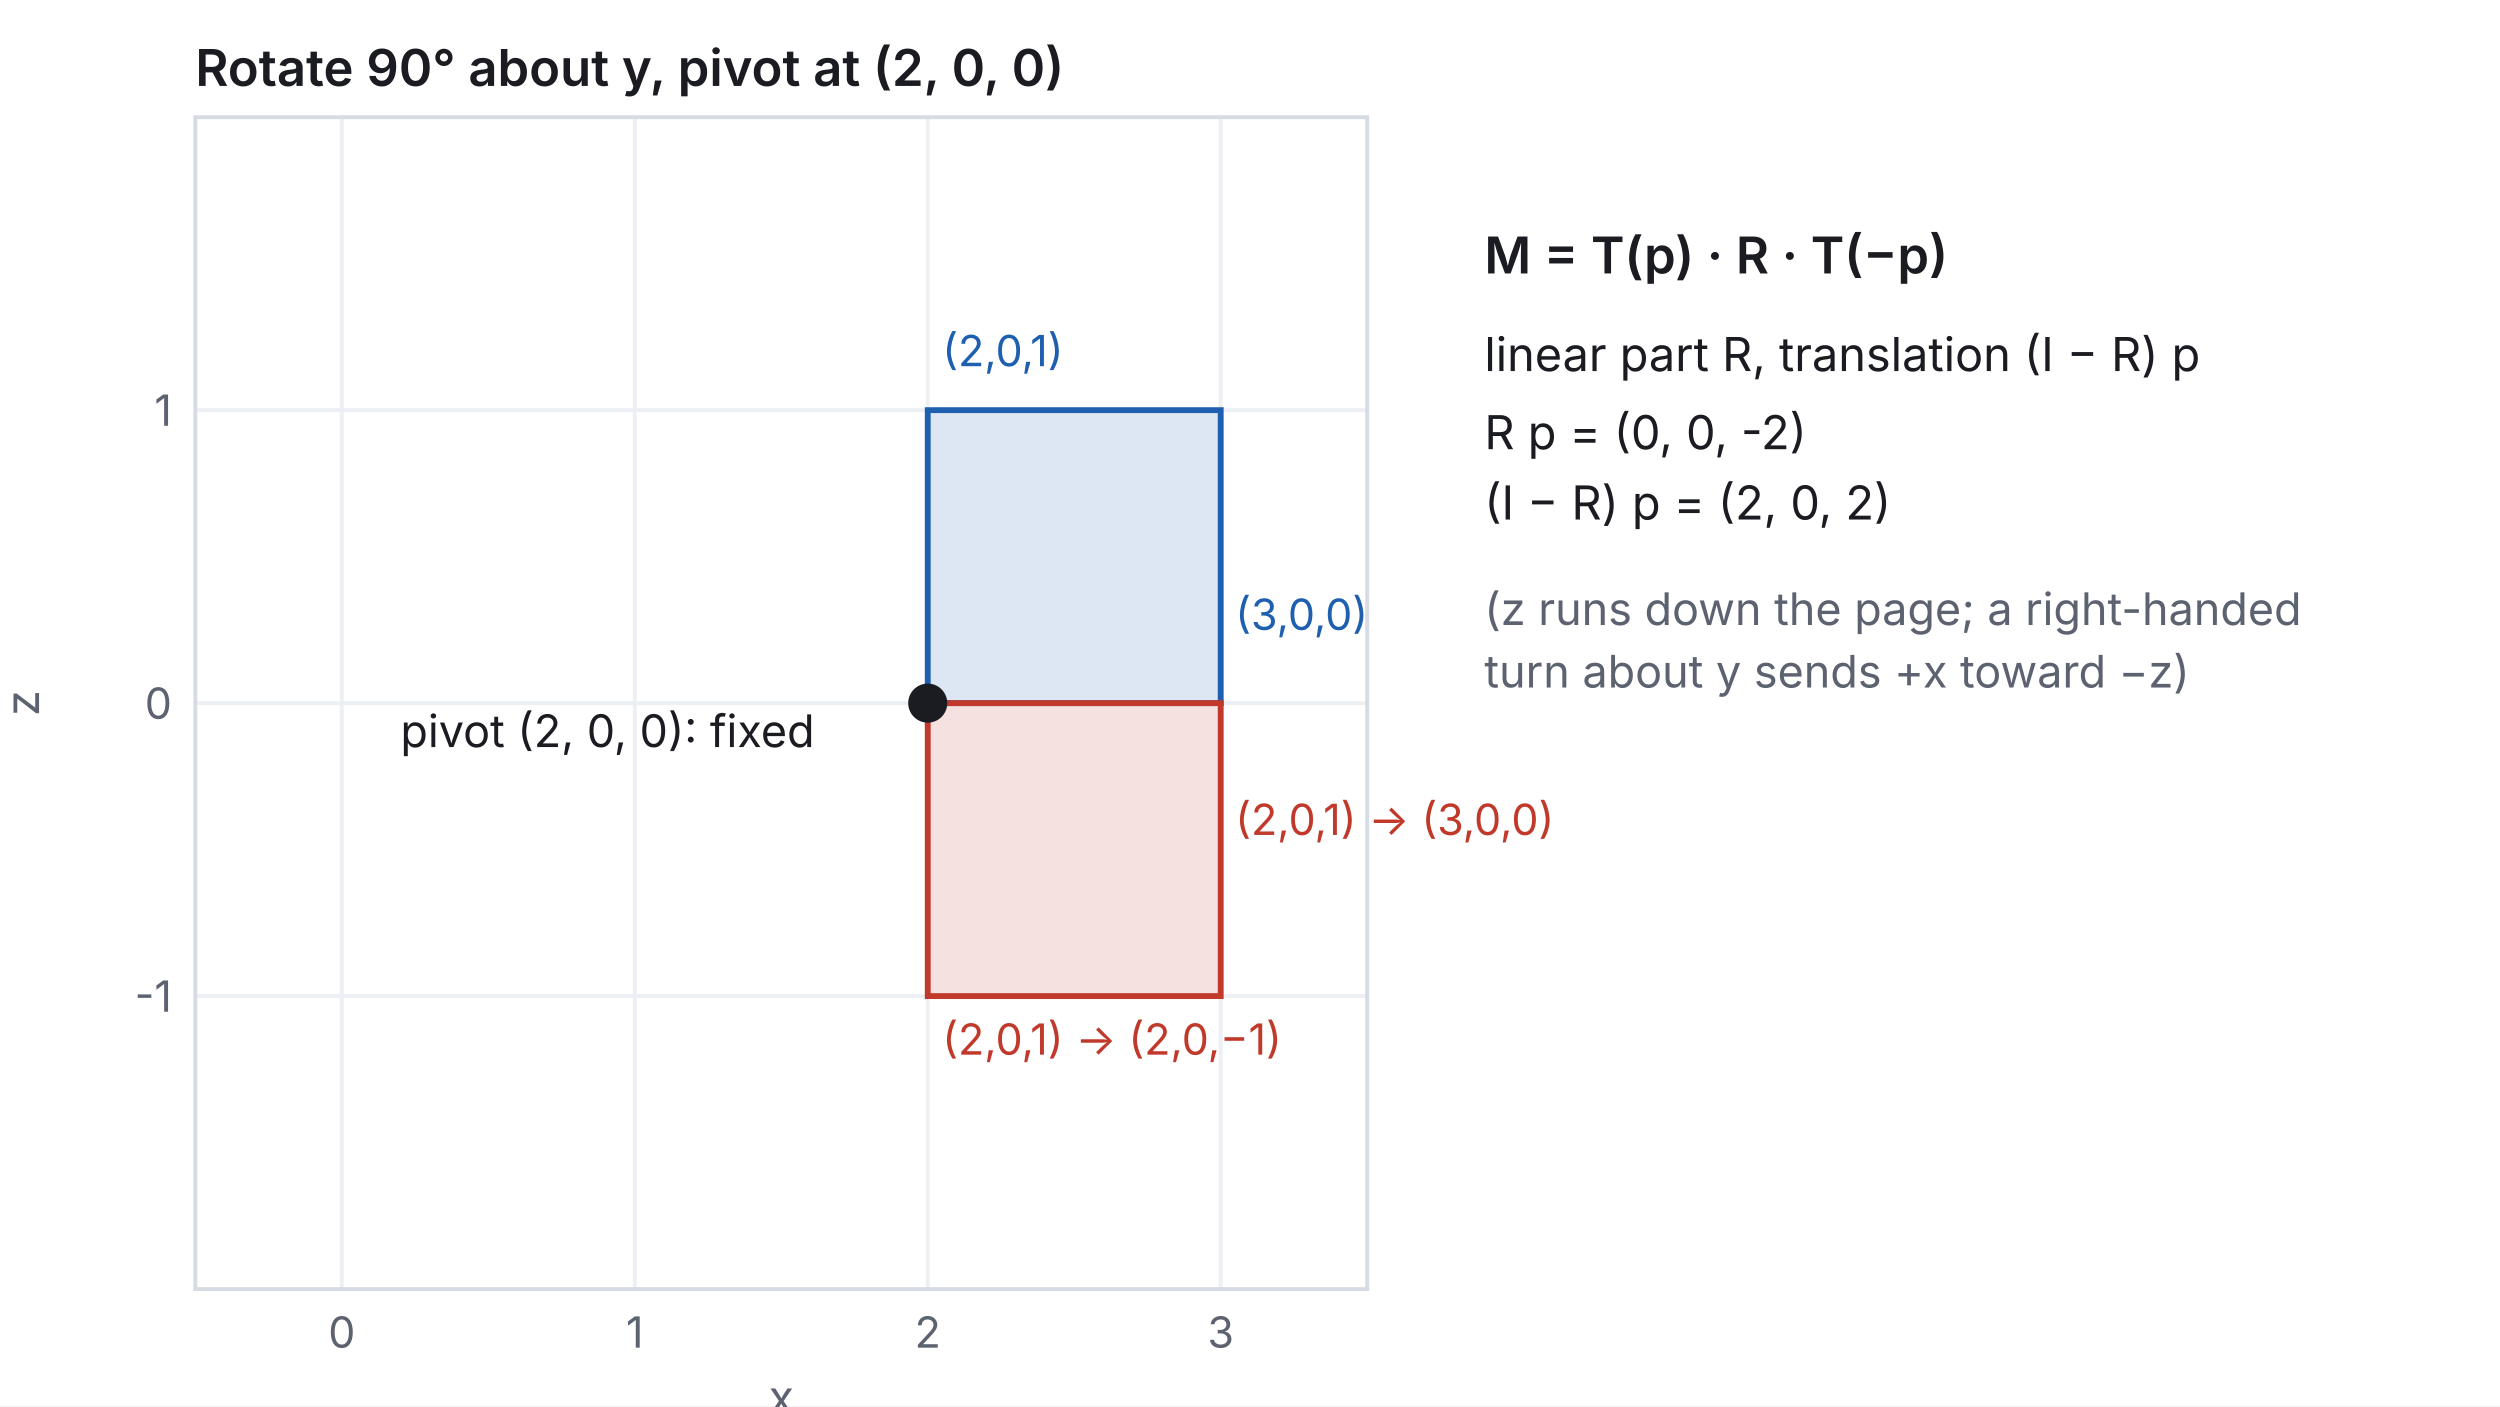
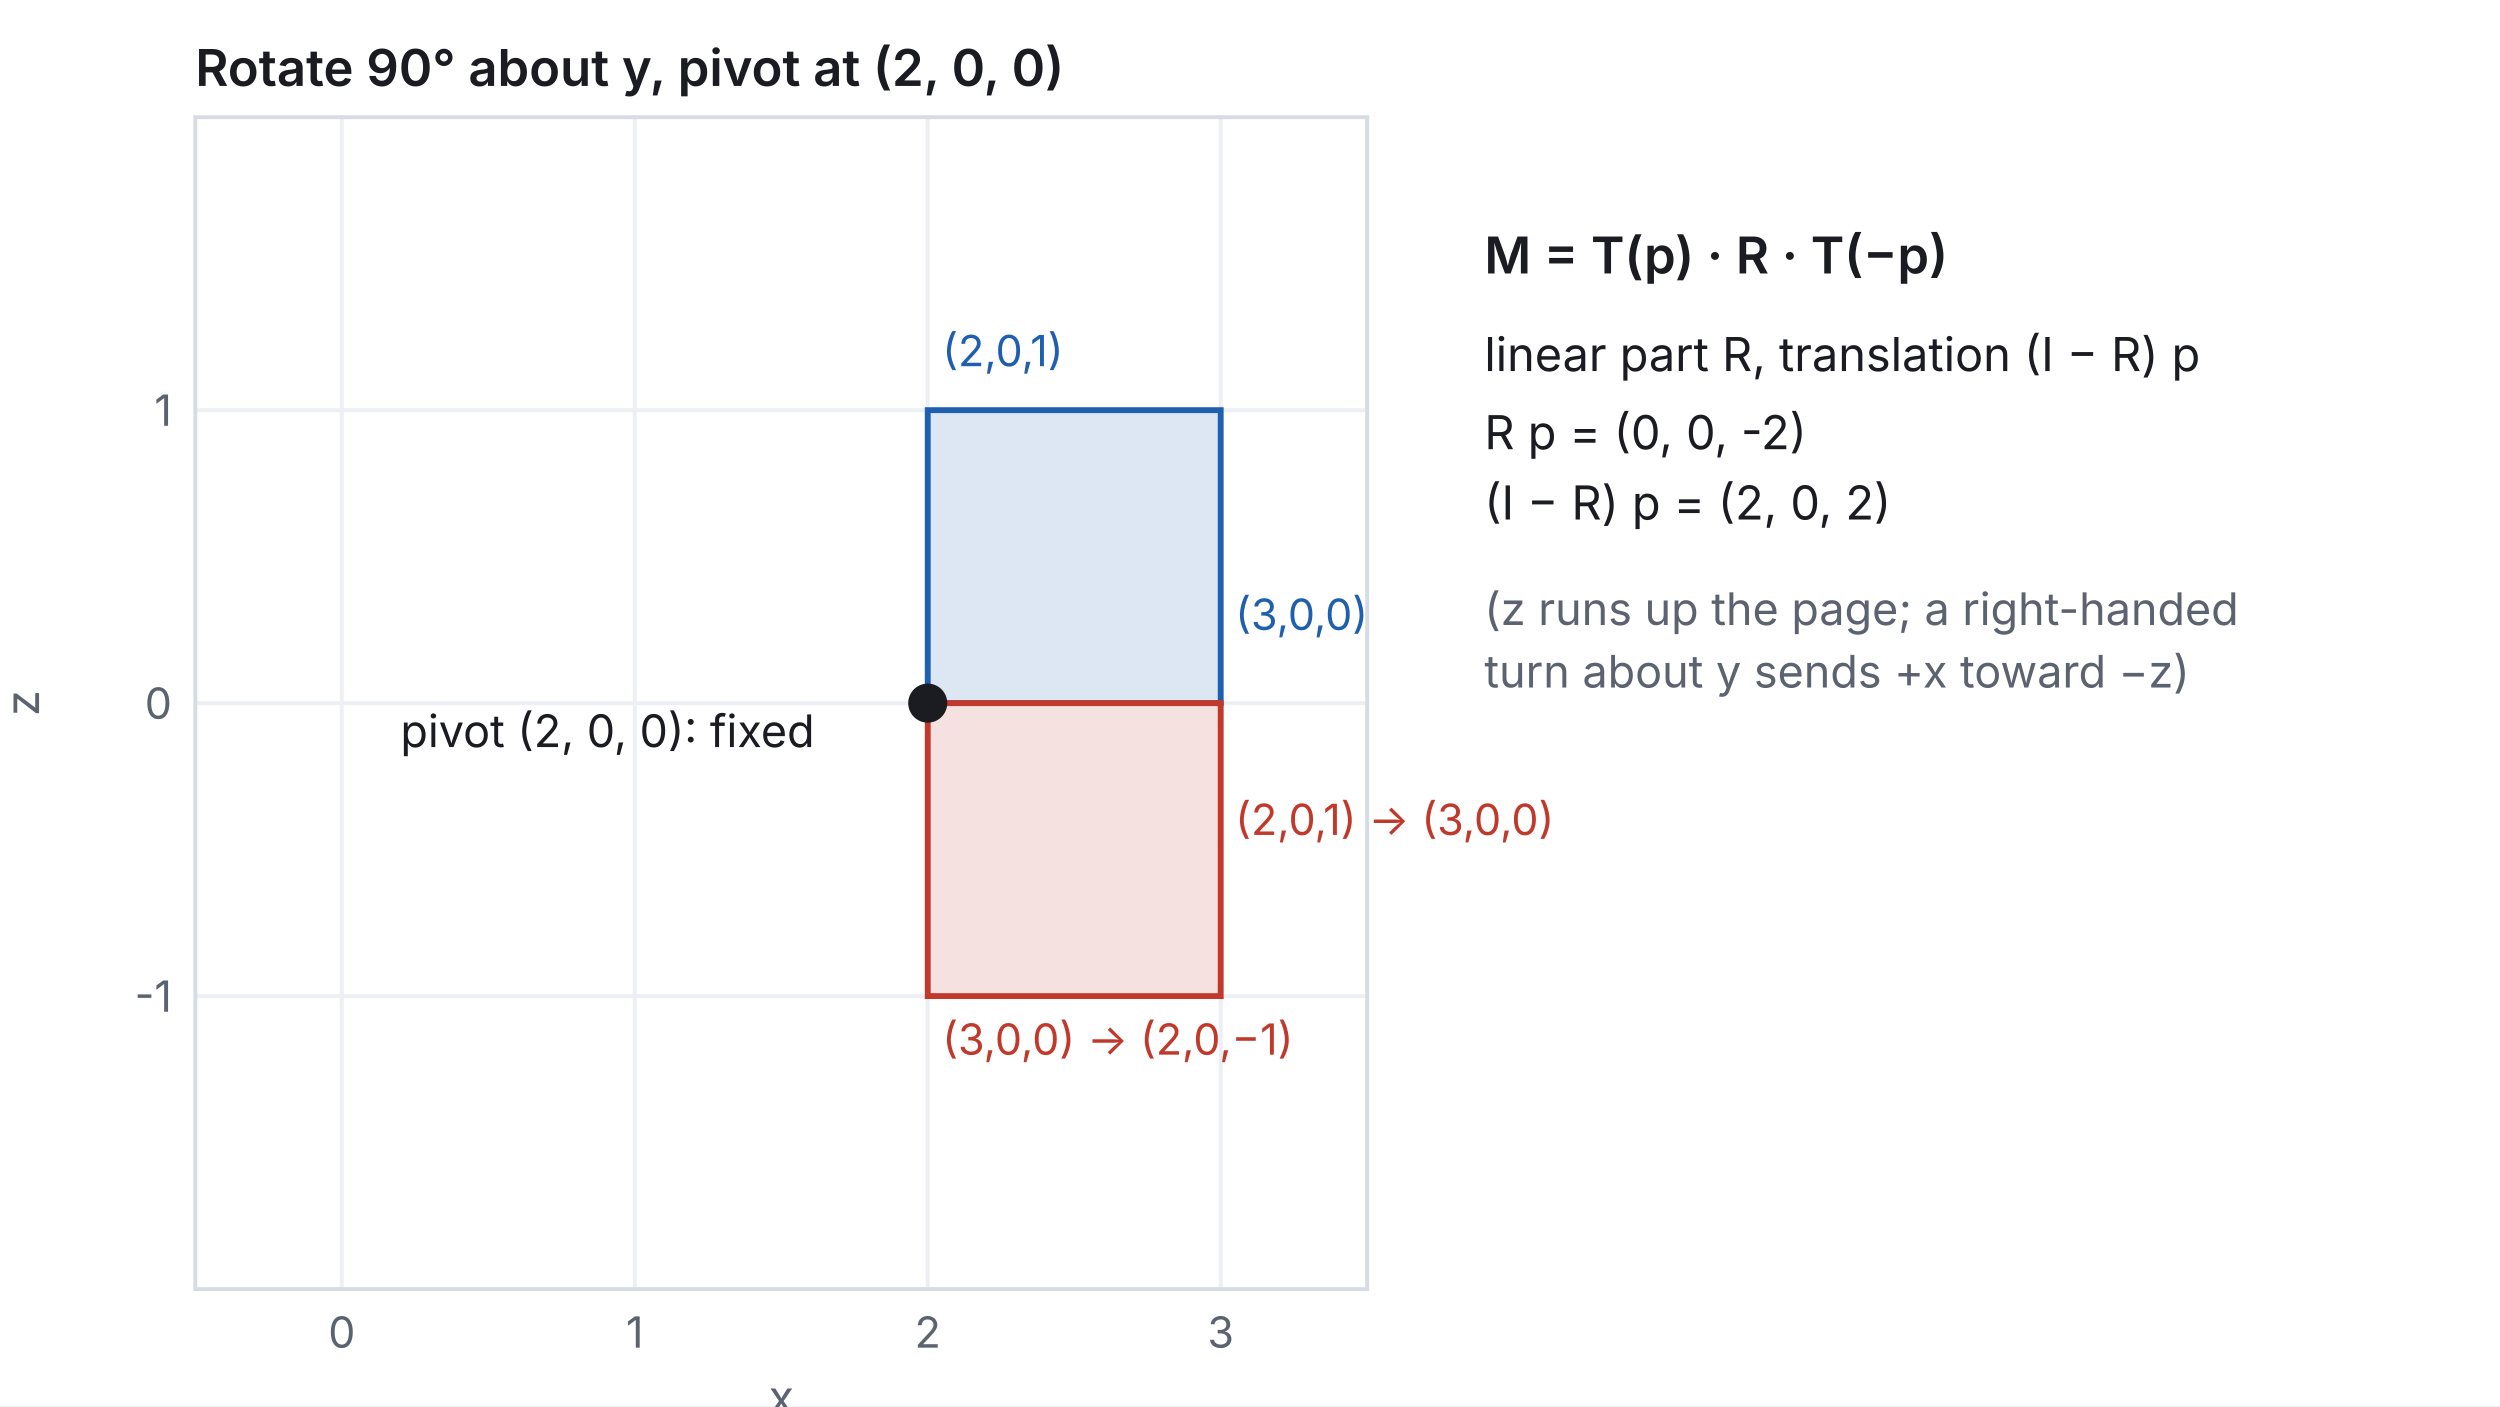
<svg xmlns="http://www.w3.org/2000/svg" viewBox="0 0 640 360" width="640" height="360" font-family="system-ui, -apple-system, Segoe UI, sans-serif" font-size="12" fill="#1a1c22">
  <rect width="640" height="360" fill="#ffffff" />
  <line x1="87.5" y1="30" x2="87.5" y2="330" stroke="#eceff4" />
  <line x1="162.5" y1="30" x2="162.5" y2="330" stroke="#eceff4" />
  <line x1="237.5" y1="30" x2="237.5" y2="330" stroke="#eceff4" />
  <line x1="312.5" y1="30" x2="312.5" y2="330" stroke="#eceff4" />
  <line x1="50" y1="255" x2="350" y2="255" stroke="#eceff4" />
  <line x1="50" y1="180" x2="350" y2="180" stroke="#eceff4" />
  <line x1="50" y1="105" x2="350" y2="105" stroke="#eceff4" />
  <rect x="50" y="30" width="300" height="300" fill="none" stroke="#d7dbe3" />
  <text x="87.5" y="345" text-anchor="middle" fill="#5c6270" font-size="11">0</text>
  <text x="162.5" y="345" text-anchor="middle" fill="#5c6270" font-size="11">1</text>
  <text x="237.5" y="345" text-anchor="middle" fill="#5c6270" font-size="11">2</text>
  <text x="312.5" y="345" text-anchor="middle" fill="#5c6270" font-size="11">3</text>
  <text x="44" y="259" text-anchor="end" fill="#5c6270" font-size="11">-1</text>
  <text x="44" y="184" text-anchor="end" fill="#5c6270" font-size="11">0</text>
  <text x="44" y="109" text-anchor="end" fill="#5c6270" font-size="11">1</text>
  <text x="200" y="362" text-anchor="middle" fill="#5c6270">x</text>
  <text transform="translate(10,180) rotate(-90)" text-anchor="middle" fill="#5c6270">z</text>
  <text x="50" y="22" font-weight="600" font-size="13">Rotate 90° about y, pivot at (2, 0, 0)</text>
  <polygon points="237.5,180 312.5,180 312.5,105 237.5,105" fill="#1f5fb0" fill-opacity="0.15" stroke="#1f5fb0" stroke-width="1.5" />
  <polygon points="237.5,180 237.5,255 312.5,255 312.5,180" fill="#c0392b" fill-opacity="0.15" stroke="#c0392b" stroke-width="1.5" />
  <circle cx="237.5" cy="180" r="5" fill="#1a1c22" />
  <text x="102.5" y="191.25" font-size="11.5">pivot (2, 0, 0): fixed</text>
  <text x="316.25" y="161.25" font-size="11" fill="#1f5fb0">(3,0,0)</text>
  <text x="241.25" y="93.75" font-size="11" fill="#1f5fb0">(2,0,1)</text>
-   <text x="241.25" y="270" font-size="11" fill="#c0392b">(2,0,1) → (2,0,−1)</text>
+   <text x="241.25" y="270" font-size="11" fill="#c0392b">(3,0,0) → (2,0,−1)</text>
  <text x="316.25" y="213.75" font-size="11" fill="#c0392b">(2,0,1) → (3,0,0)</text>
  <text x="380" y="70" font-size="13" font-weight="600">M = T(p) · R · T(−p)</text>
  <text x="380" y="95" font-size="12">linear part R, translation (I − R) p</text>
  <text x="380" y="115" font-size="12">R p = (0, 0, -2)</text>
  <text x="380" y="133" font-size="12">(I − R) p = (2, 0, 2)</text>
-   <text x="380" y="160" font-size="11.5" fill="#5c6270">(z runs down the page; a right-handed</text>
+   <text x="380" y="160" font-size="11.5" fill="#5c6270">(z runs up the page; a right-handed</text>
  <text x="380" y="176" font-size="11.5" fill="#5c6270">turn about y sends +x toward −z)</text>
</svg>
